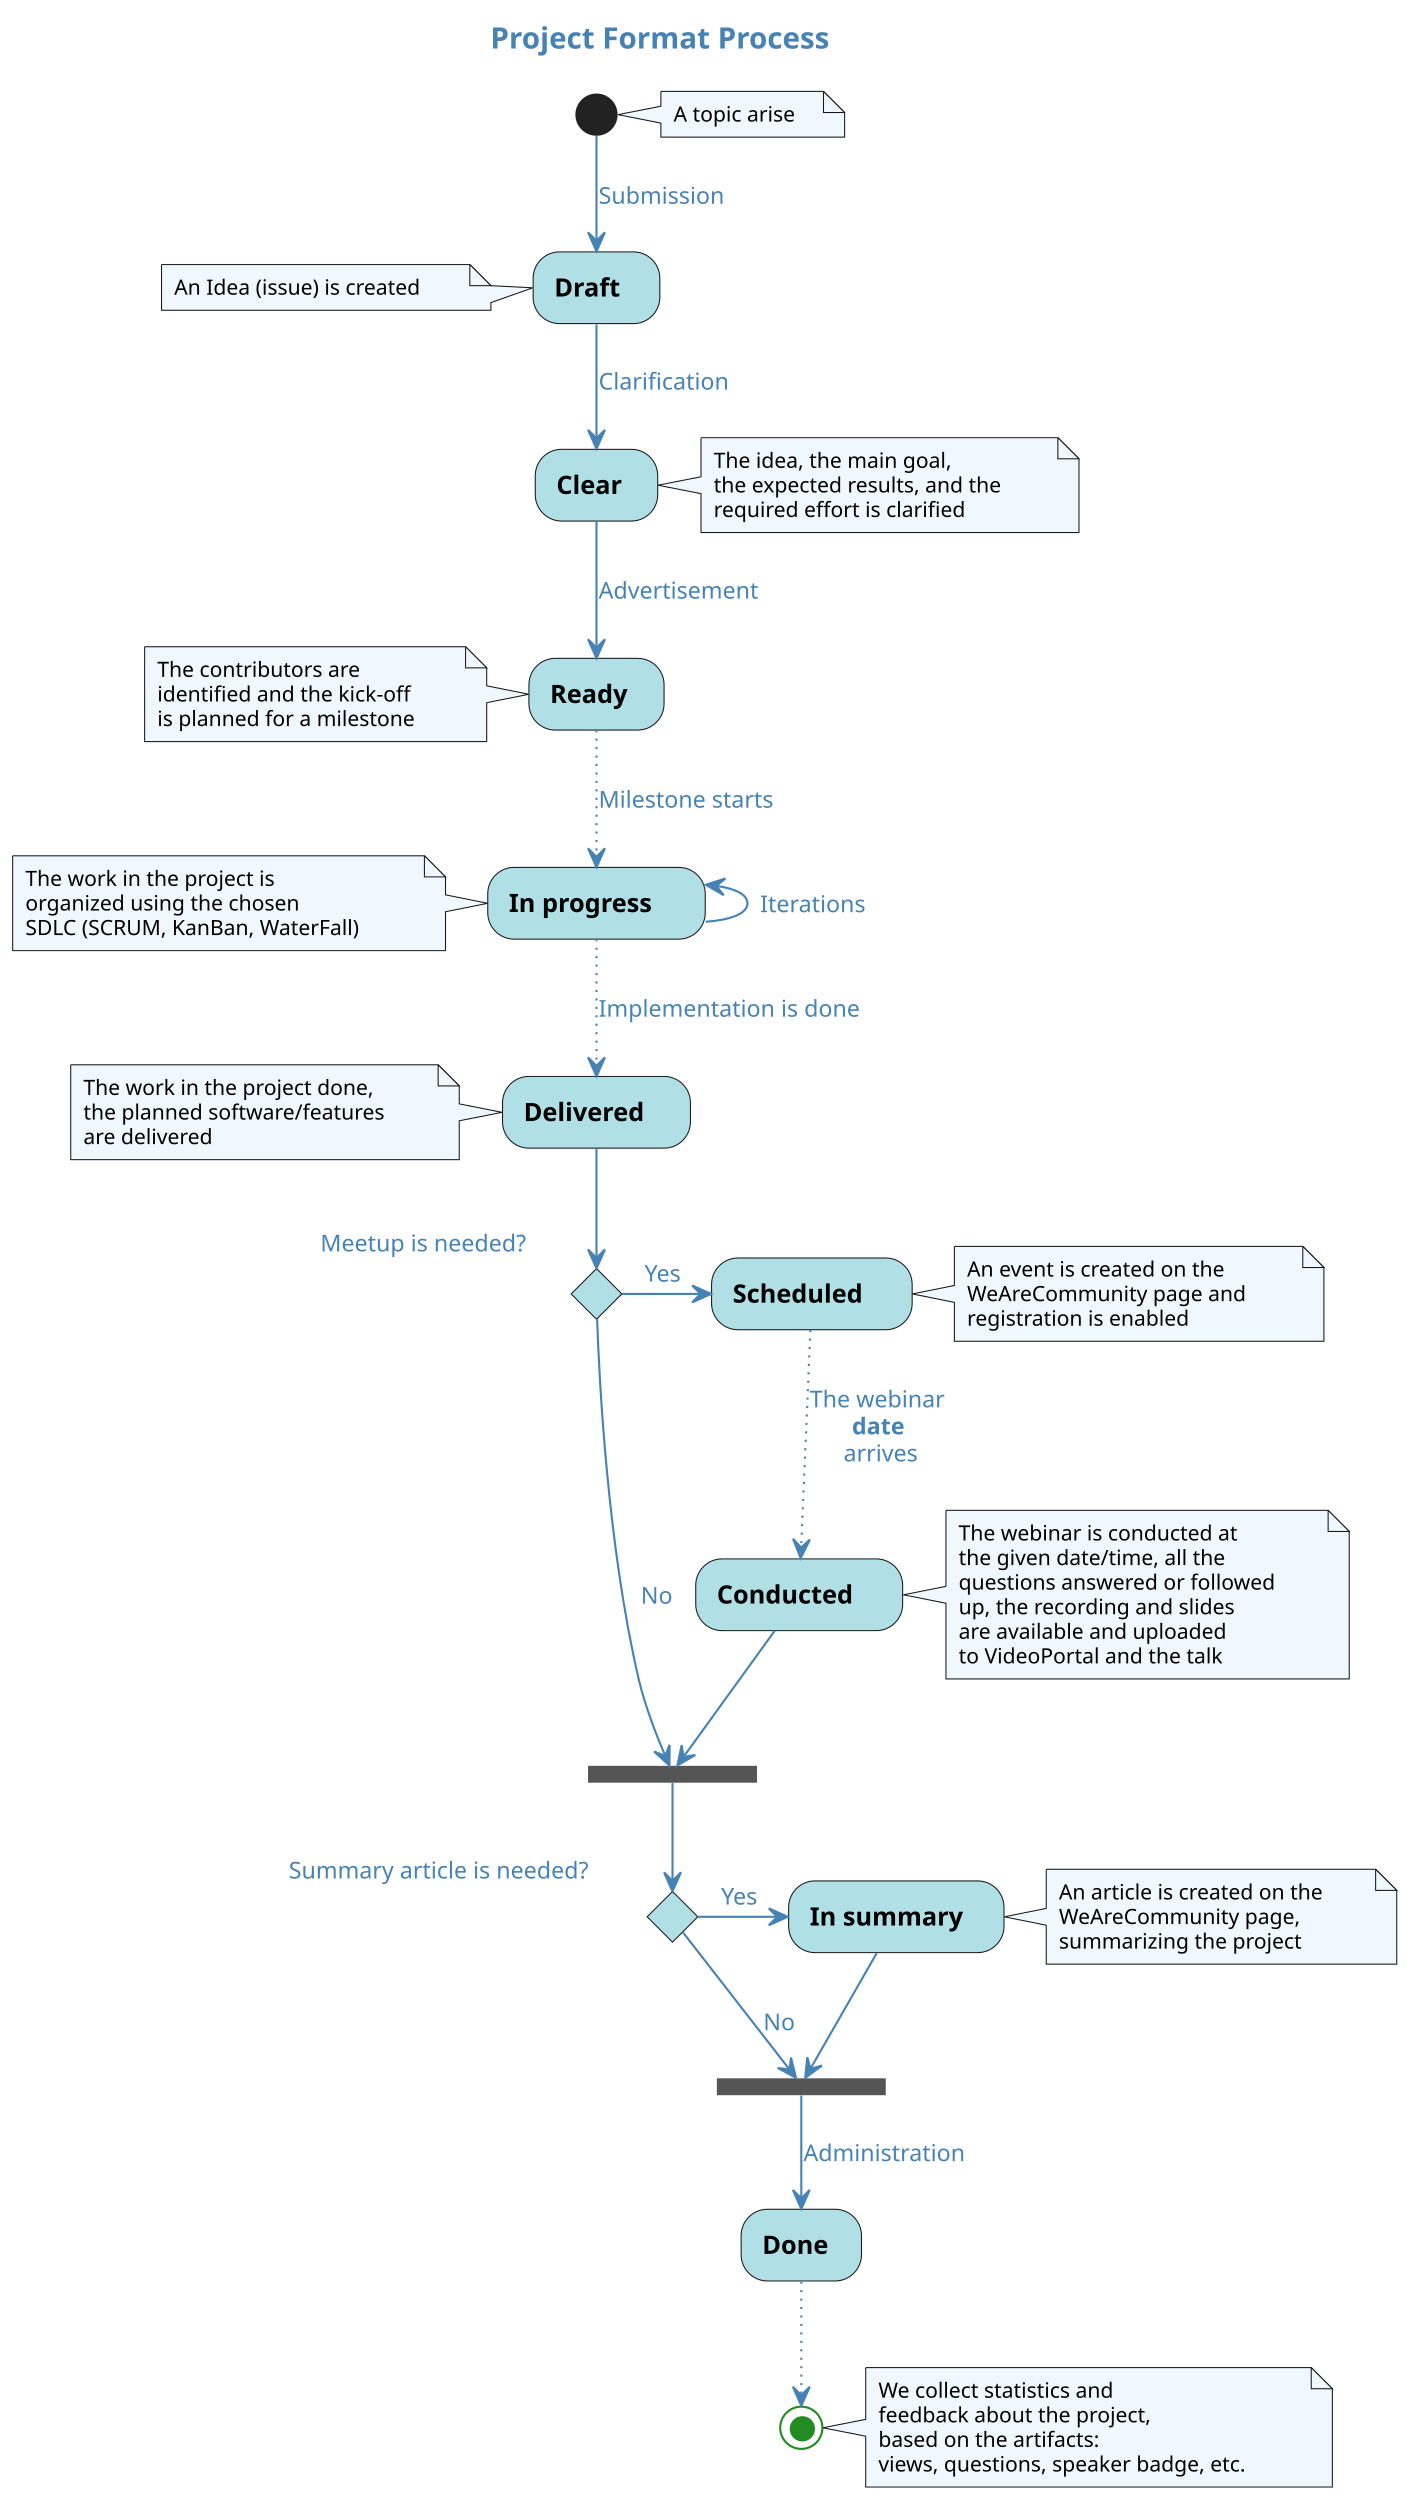
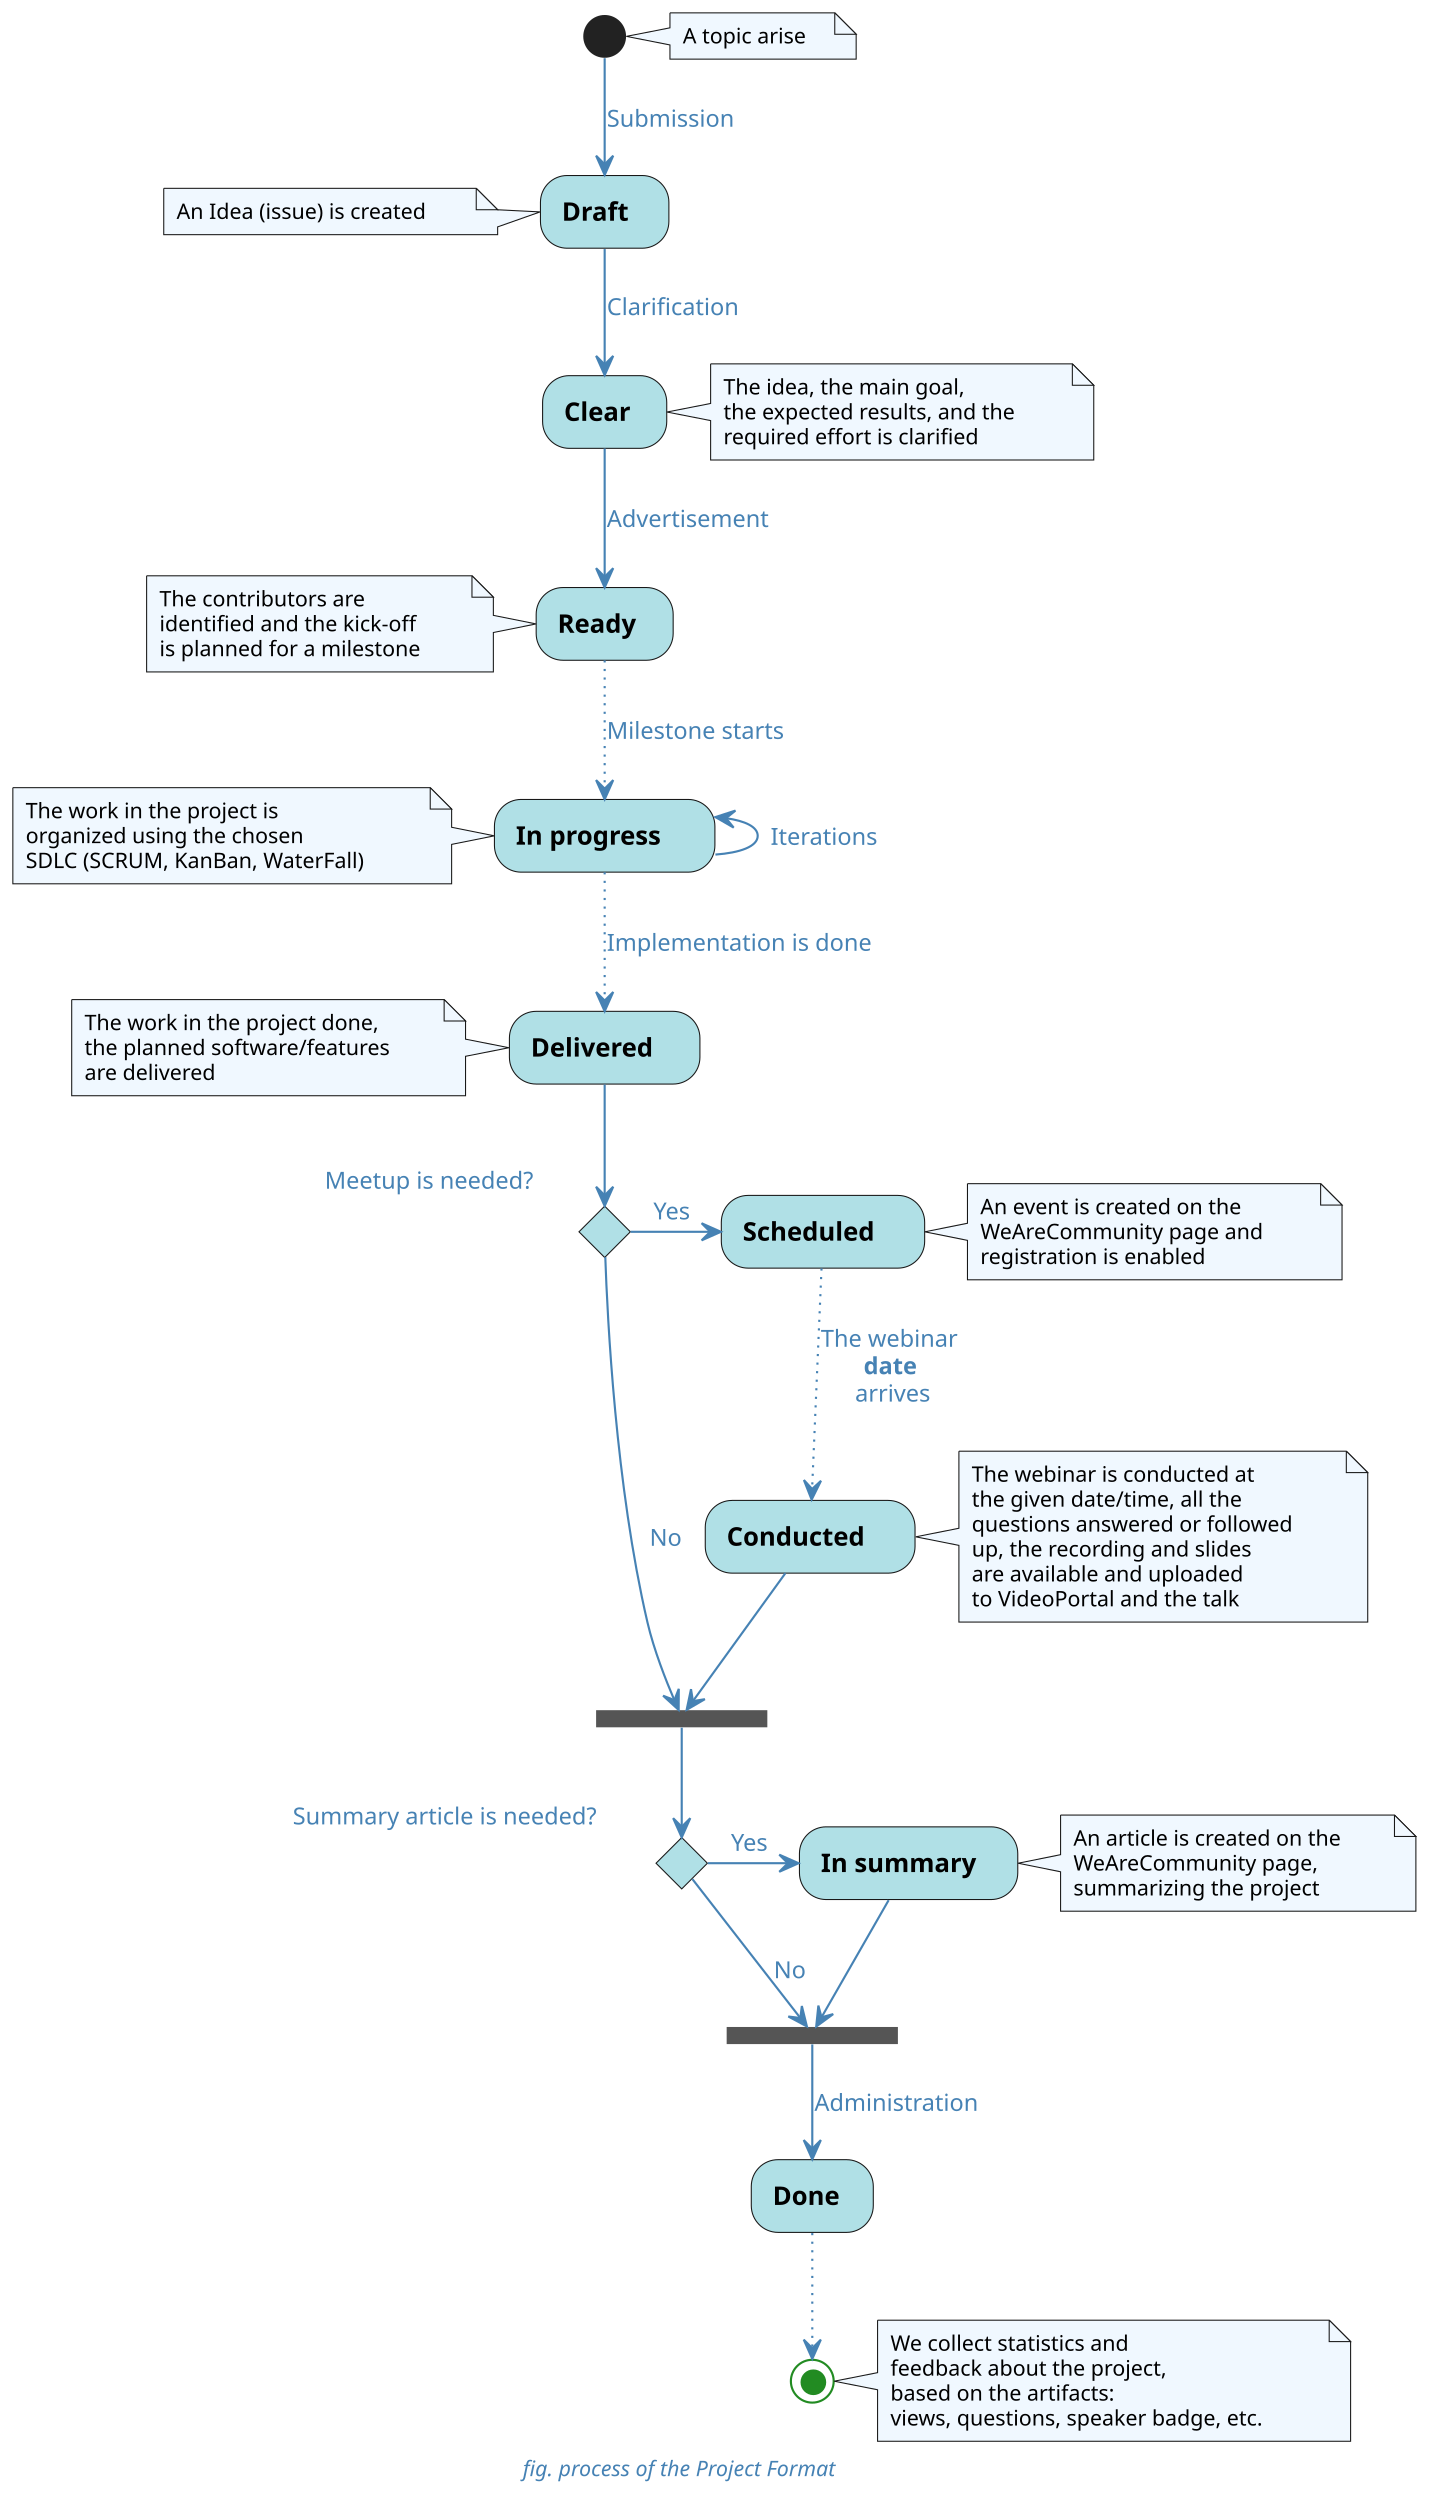
- <svg xmlns="http://www.w3.org/2000/svg" contentStyleType="text/css" height="1184px" preserveAspectRatio="none" style="width:668px;height:1184px;" version="1.1" viewBox="0 0 668 1184" width="668px" zoomAndPan="magnify">
+ <svg xmlns="http://www.w3.org/2000/svg" contentStyleType="text/css" height="1168px" preserveAspectRatio="none" style="width:668px;height:1168px;" version="1.1" viewBox="0 0 668 1168" width="668px" zoomAndPan="magnify">
  <defs />
  <g>
-     <text fill="#4682B4" font-family="Ubuntu Light" font-size="14" font-weight="bold" lengthAdjust="spacing" textLength="190" x="232.25" y="22.995">Project Format Process</text>
    <g id="elem_GMN2">
-       <path d="M313,43.297 L313,50.297 L292.617,54.297 L313,58.297 L313,64.938 A0,0 0 0 0 313,64.938 L400,64.938 A0,0 0 0 0 400,64.938 L400,53.297 L390,43.297 L313,43.297 A0,0 0 0 0 313,43.297 " fill="#F0F8FF" style="stroke:#181818;stroke-width:0.5;" />
-       <path d="M390,43.297 L390,53.297 L400,53.297 L390,43.297 " fill="#F0F8FF" style="stroke:#181818;stroke-width:0.5;" />
-       <text fill="#000000" font-family="Ubuntu Light" font-size="10" lengthAdjust="spacing" textLength="66" x="319" y="57.579">A topic arise</text>
+       <path d="M313,6 L313,13 L292.617,17 L313,21 L313,27.641 A0,0 0 0 0 313,27.641 L400,27.641 A0,0 0 0 0 400,27.641 L400,16 L390,6 L313,6 A0,0 0 0 0 313,6 " fill="#F0F8FF" style="stroke:#181818;stroke-width:0.5;" />
+       <path d="M390,6 L390,16 L400,16 L390,6 " fill="#F0F8FF" style="stroke:#181818;stroke-width:0.5;" />
+       <text fill="#000000" font-family="Ubuntu Light" font-size="10" lengthAdjust="spacing" textLength="66" x="319" y="20.282">A topic arise</text>
    </g>
-     <ellipse cx="282.5" cy="54.297" fill="#222222" rx="10" ry="10" style="stroke:none;stroke-width:1.0;" />
-     <rect fill="#B0E0E6" height="33.969" rx="12.5" ry="12.5" style="stroke:#181818;stroke-width:0.5;" width="60" x="252.5" y="119.297" />
-     <text fill="#000000" font-family="Ubuntu Light" font-size="12" font-weight="bold" lengthAdjust="spacing" textLength="40" x="262.5" y="140.435">Draft</text>
+     <ellipse cx="282.5" cy="17" fill="#222222" rx="10" ry="10" style="stroke:none;stroke-width:1.0;" />
+     <rect fill="#B0E0E6" height="33.969" rx="12.5" ry="12.5" style="stroke:#181818;stroke-width:0.5;" width="60" x="252.5" y="82" />
+     <text fill="#000000" font-family="Ubuntu Light" font-size="12" font-weight="bold" lengthAdjust="spacing" textLength="40" x="262.5" y="103.139">Draft</text>
    <g id="elem_GMN8">
-       <path d="M76.5,125.297 L76.5,146.938 A0,0 0 0 0 76.5,146.938 L232.5,146.938 A0,0 0 0 0 232.5,146.938 L232.5,143.297 L252.336,136.297 L232.5,135.297 L232.5,135.297 L222.5,125.297 L76.5,125.297 A0,0 0 0 0 76.5,125.297 " fill="#F0F8FF" style="stroke:#181818;stroke-width:0.5;" />
-       <path d="M222.5,125.297 L222.5,135.297 L232.5,135.297 L222.5,125.297 " fill="#F0F8FF" style="stroke:#181818;stroke-width:0.5;" />
-       <text fill="#000000" font-family="Ubuntu Light" font-size="10" lengthAdjust="spacing" textLength="135" x="82.5" y="139.579">An Idea (issue) is created</text>
+       <path d="M76.5,88 L76.5,109.641 A0,0 0 0 0 76.5,109.641 L232.5,109.641 A0,0 0 0 0 232.5,109.641 L232.5,106 L252.336,99 L232.5,98 L232.5,98 L222.5,88 L76.5,88 A0,0 0 0 0 76.5,88 " fill="#F0F8FF" style="stroke:#181818;stroke-width:0.5;" />
+       <path d="M222.5,88 L222.5,98 L232.5,98 L222.5,88 " fill="#F0F8FF" style="stroke:#181818;stroke-width:0.5;" />
+       <text fill="#000000" font-family="Ubuntu Light" font-size="10" lengthAdjust="spacing" textLength="135" x="82.5" y="102.282">An Idea (issue) is created</text>
    </g>
-     <rect fill="#B0E0E6" height="33.969" rx="12.5" ry="12.5" style="stroke:#181818;stroke-width:0.5;" width="58" x="253.5" y="212.797" />
-     <text fill="#000000" font-family="Ubuntu Light" font-size="12" font-weight="bold" lengthAdjust="spacing" textLength="38" x="263.5" y="233.935">Clear</text>
+     <rect fill="#B0E0E6" height="33.969" rx="12.5" ry="12.5" style="stroke:#181818;stroke-width:0.5;" width="58" x="253.5" y="175.5" />
+     <text fill="#000000" font-family="Ubuntu Light" font-size="12" font-weight="bold" lengthAdjust="spacing" textLength="38" x="263.5" y="196.639">Clear</text>
    <g id="elem_GMN13">
-       <path d="M332,207.297 L332,225.797 L311.549,229.797 L332,233.797 L332,252.219 A0,0 0 0 0 332,252.219 L511,252.219 A0,0 0 0 0 511,252.219 L511,217.297 L501,207.297 L332,207.297 A0,0 0 0 0 332,207.297 " fill="#F0F8FF" style="stroke:#181818;stroke-width:0.5;" />
-       <path d="M501,207.297 L501,217.297 L511,217.297 L501,207.297 " fill="#F0F8FF" style="stroke:#181818;stroke-width:0.5;" />
-       <text fill="#000000" font-family="Ubuntu Light" font-size="10" lengthAdjust="spacing" textLength="133" x="338" y="221.579">The idea, the main goal,</text>
-       <text fill="#000000" font-family="Ubuntu Light" font-size="10" lengthAdjust="spacing" textLength="158" x="338" y="233.22">the expected results, and the</text>
-       <text fill="#000000" font-family="Ubuntu Light" font-size="10" lengthAdjust="spacing" textLength="137" x="338" y="244.86">required effort is clarified</text>
+       <path d="M332,170 L332,188.5 L311.549,192.5 L332,196.5 L332,214.922 A0,0 0 0 0 332,214.922 L511,214.922 A0,0 0 0 0 511,214.922 L511,180 L501,170 L332,170 A0,0 0 0 0 332,170 " fill="#F0F8FF" style="stroke:#181818;stroke-width:0.5;" />
+       <path d="M501,170 L501,180 L511,180 L501,170 " fill="#F0F8FF" style="stroke:#181818;stroke-width:0.5;" />
+       <text fill="#000000" font-family="Ubuntu Light" font-size="10" lengthAdjust="spacing" textLength="133" x="338" y="184.282">The idea, the main goal,</text>
+       <text fill="#000000" font-family="Ubuntu Light" font-size="10" lengthAdjust="spacing" textLength="158" x="338" y="195.923">the expected results, and the</text>
+       <text fill="#000000" font-family="Ubuntu Light" font-size="10" lengthAdjust="spacing" textLength="137" x="338" y="207.564">required effort is clarified</text>
    </g>
-     <rect fill="#B0E0E6" height="33.969" rx="12.5" ry="12.5" style="stroke:#181818;stroke-width:0.5;" width="64" x="250.5" y="311.797" />
-     <text fill="#000000" font-family="Ubuntu Light" font-size="12" font-weight="bold" lengthAdjust="spacing" textLength="44" x="260.5" y="332.935">Ready</text>
+     <rect fill="#B0E0E6" height="33.969" rx="12.5" ry="12.5" style="stroke:#181818;stroke-width:0.5;" width="64" x="250.5" y="274.5" />
+     <text fill="#000000" font-family="Ubuntu Light" font-size="12" font-weight="bold" lengthAdjust="spacing" textLength="44" x="260.5" y="295.639">Ready</text>
    <g id="elem_GMN18">
-       <path d="M68.5,306.297 L68.5,351.219 A0,0 0 0 0 68.5,351.219 L230.5,351.219 A0,0 0 0 0 230.5,351.219 L230.5,332.797 L250.435,328.797 L230.5,324.797 L230.5,316.297 L220.5,306.297 L68.5,306.297 A0,0 0 0 0 68.5,306.297 " fill="#F0F8FF" style="stroke:#181818;stroke-width:0.5;" />
-       <path d="M220.5,306.297 L220.5,316.297 L230.5,316.297 L220.5,306.297 " fill="#F0F8FF" style="stroke:#181818;stroke-width:0.5;" />
-       <text fill="#000000" font-family="Ubuntu Light" font-size="10" lengthAdjust="spacing" textLength="110" x="74.5" y="320.579">The contributors are</text>
-       <text fill="#000000" font-family="Ubuntu Light" font-size="10" lengthAdjust="spacing" textLength="140" x="74.5" y="332.22">identified and the kick-off</text>
-       <text fill="#000000" font-family="Ubuntu Light" font-size="10" lengthAdjust="spacing" textLength="141" x="74.5" y="343.86">is planned for a milestone</text>
+       <path d="M68.5,269 L68.5,313.922 A0,0 0 0 0 68.5,313.922 L230.5,313.922 A0,0 0 0 0 230.5,313.922 L230.5,295.5 L250.435,291.5 L230.5,287.5 L230.5,279 L220.5,269 L68.5,269 A0,0 0 0 0 68.5,269 " fill="#F0F8FF" style="stroke:#181818;stroke-width:0.5;" />
+       <path d="M220.5,269 L220.5,279 L230.5,279 L220.5,269 " fill="#F0F8FF" style="stroke:#181818;stroke-width:0.5;" />
+       <text fill="#000000" font-family="Ubuntu Light" font-size="10" lengthAdjust="spacing" textLength="110" x="74.5" y="283.282">The contributors are</text>
+       <text fill="#000000" font-family="Ubuntu Light" font-size="10" lengthAdjust="spacing" textLength="140" x="74.5" y="294.923">identified and the kick-off</text>
+       <text fill="#000000" font-family="Ubuntu Light" font-size="10" lengthAdjust="spacing" textLength="141" x="74.5" y="306.563">is planned for a milestone</text>
    </g>
-     <rect fill="#B0E0E6" height="33.969" rx="12.5" ry="12.5" style="stroke:#181818;stroke-width:0.5;" width="103" x="231" y="410.797" />
-     <text fill="#000000" font-family="Ubuntu Light" font-size="12" font-weight="bold" lengthAdjust="spacing" textLength="83" x="241" y="431.935">In progress</text>
+     <rect fill="#B0E0E6" height="33.969" rx="12.5" ry="12.5" style="stroke:#181818;stroke-width:0.5;" width="103" x="231" y="373.5" />
+     <text fill="#000000" font-family="Ubuntu Light" font-size="12" font-weight="bold" lengthAdjust="spacing" textLength="83" x="241" y="394.639">In progress</text>
    <g id="elem_GMN25">
-       <path d="M6,405.297 L6,450.219 A0,0 0 0 0 6,450.219 L211,450.219 A0,0 0 0 0 211,450.219 L211,431.797 L230.926,427.797 L211,423.797 L211,415.297 L201,405.297 L6,405.297 A0,0 0 0 0 6,405.297 " fill="#F0F8FF" style="stroke:#181818;stroke-width:0.5;" />
-       <path d="M201,405.297 L201,415.297 L211,415.297 L201,405.297 " fill="#F0F8FF" style="stroke:#181818;stroke-width:0.5;" />
-       <text fill="#000000" font-family="Ubuntu Light" font-size="10" lengthAdjust="spacing" textLength="135" x="12" y="419.579">The work in the project is</text>
-       <text fill="#000000" font-family="Ubuntu Light" font-size="10" lengthAdjust="spacing" textLength="150" x="12" y="431.22">organized using the chosen</text>
-       <text fill="#000000" font-family="Ubuntu Light" font-size="10" lengthAdjust="spacing" textLength="184" x="12" y="442.86">SDLC (SCRUM, KanBan, WaterFall)</text>
+       <path d="M6,368 L6,412.922 A0,0 0 0 0 6,412.922 L211,412.922 A0,0 0 0 0 211,412.922 L211,394.5 L230.926,390.5 L211,386.5 L211,378 L201,368 L6,368 A0,0 0 0 0 6,368 " fill="#F0F8FF" style="stroke:#181818;stroke-width:0.5;" />
+       <path d="M201,368 L201,378 L211,378 L201,368 " fill="#F0F8FF" style="stroke:#181818;stroke-width:0.5;" />
+       <text fill="#000000" font-family="Ubuntu Light" font-size="10" lengthAdjust="spacing" textLength="135" x="12" y="382.282">The work in the project is</text>
+       <text fill="#000000" font-family="Ubuntu Light" font-size="10" lengthAdjust="spacing" textLength="150" x="12" y="393.923">organized using the chosen</text>
+       <text fill="#000000" font-family="Ubuntu Light" font-size="10" lengthAdjust="spacing" textLength="184" x="12" y="405.563">SDLC (SCRUM, KanBan, WaterFall)</text>
    </g>
-     <rect fill="#B0E0E6" height="33.969" rx="12.5" ry="12.5" style="stroke:#181818;stroke-width:0.5;" width="89" x="238" y="509.797" />
-     <text fill="#000000" font-family="Ubuntu Light" font-size="12" font-weight="bold" lengthAdjust="spacing" textLength="69" x="248" y="530.936">Delivered</text>
+     <rect fill="#B0E0E6" height="33.969" rx="12.5" ry="12.5" style="stroke:#181818;stroke-width:0.5;" width="89" x="238" y="472.5" />
+     <text fill="#000000" font-family="Ubuntu Light" font-size="12" font-weight="bold" lengthAdjust="spacing" textLength="69" x="248" y="493.639">Delivered</text>
    <g id="elem_GMN30">
-       <path d="M33.5,504.297 L33.5,549.219 A0,0 0 0 0 33.5,549.219 L217.5,549.219 A0,0 0 0 0 217.5,549.219 L217.5,530.797 L237.765,526.797 L217.5,522.797 L217.5,514.297 L207.5,504.297 L33.5,504.297 A0,0 0 0 0 33.5,504.297 " fill="#F0F8FF" style="stroke:#181818;stroke-width:0.5;" />
-       <path d="M207.5,504.297 L207.5,514.297 L217.5,514.297 L207.5,504.297 " fill="#F0F8FF" style="stroke:#181818;stroke-width:0.5;" />
-       <text fill="#000000" font-family="Ubuntu Light" font-size="10" lengthAdjust="spacing" textLength="158" x="39.5" y="518.579">The work in the project done,</text>
-       <text fill="#000000" font-family="Ubuntu Light" font-size="10" lengthAdjust="spacing" textLength="163" x="39.5" y="530.22">the planned software/features</text>
-       <text fill="#000000" font-family="Ubuntu Light" font-size="10" lengthAdjust="spacing" textLength="72" x="39.5" y="541.86">are delivered</text>
+       <path d="M33.5,467 L33.5,511.922 A0,0 0 0 0 33.5,511.922 L217.5,511.922 A0,0 0 0 0 217.5,511.922 L217.5,493.5 L237.765,489.5 L217.5,485.5 L217.5,477 L207.5,467 L33.5,467 A0,0 0 0 0 33.5,467 " fill="#F0F8FF" style="stroke:#181818;stroke-width:0.5;" />
+       <path d="M207.5,467 L207.5,477 L217.5,477 L207.5,467 " fill="#F0F8FF" style="stroke:#181818;stroke-width:0.5;" />
+       <text fill="#000000" font-family="Ubuntu Light" font-size="10" lengthAdjust="spacing" textLength="158" x="39.5" y="481.282">The work in the project done,</text>
+       <text fill="#000000" font-family="Ubuntu Light" font-size="10" lengthAdjust="spacing" textLength="163" x="39.5" y="492.923">the planned software/features</text>
+       <text fill="#000000" font-family="Ubuntu Light" font-size="10" lengthAdjust="spacing" textLength="72" x="39.5" y="504.563">are delivered</text>
    </g>
    <g id="elem_#33">
-       <polygon fill="#B0E0E6" points="282.5,600.797,294.5,612.797,282.5,624.797,270.5,612.797,282.5,600.797" style="stroke:#181818;stroke-width:0.5;" />
+       <polygon fill="#B0E0E6" points="282.5,563.5,294.5,575.5,282.5,587.5,270.5,575.5,282.5,563.5" style="stroke:#181818;stroke-width:0.5;" />
    </g>
-     <rect fill="#B0E0E6" height="33.969" rx="12.5" ry="12.5" style="stroke:#181818;stroke-width:0.5;" width="95" x="337" y="595.797" />
-     <text fill="#000000" font-family="Ubuntu Light" font-size="12" font-weight="bold" lengthAdjust="spacing" textLength="75" x="347" y="616.936">Scheduled</text>
+     <rect fill="#B0E0E6" height="33.969" rx="12.5" ry="12.5" style="stroke:#181818;stroke-width:0.5;" width="95" x="337" y="558.5" />
+     <text fill="#000000" font-family="Ubuntu Light" font-size="12" font-weight="bold" lengthAdjust="spacing" textLength="75" x="347" y="579.639">Scheduled</text>
    <g id="elem_GMN38">
-       <path d="M452,590.297 L452,608.797 L432.029,612.797 L452,616.797 L452,635.219 A0,0 0 0 0 452,635.219 L627,635.219 A0,0 0 0 0 627,635.219 L627,600.297 L617,590.297 L452,590.297 A0,0 0 0 0 452,590.297 " fill="#F0F8FF" style="stroke:#181818;stroke-width:0.5;" />
-       <path d="M617,590.297 L617,600.297 L627,600.297 L617,590.297 " fill="#F0F8FF" style="stroke:#181818;stroke-width:0.5;" />
-       <text fill="#000000" font-family="Ubuntu Light" font-size="10" lengthAdjust="spacing" textLength="142" x="458" y="604.579">An event is created on the</text>
-       <text fill="#000000" font-family="Ubuntu Light" font-size="10" lengthAdjust="spacing" textLength="154" x="458" y="616.22">WeAreCommunity page and</text>
-       <text fill="#000000" font-family="Ubuntu Light" font-size="10" lengthAdjust="spacing" textLength="121" x="458" y="627.86">registration is enabled</text>
+       <path d="M452,553 L452,571.5 L432.029,575.5 L452,579.5 L452,597.922 A0,0 0 0 0 452,597.922 L627,597.922 A0,0 0 0 0 627,597.922 L627,563 L617,553 L452,553 A0,0 0 0 0 452,553 " fill="#F0F8FF" style="stroke:#181818;stroke-width:0.5;" />
+       <path d="M617,553 L617,563 L627,563 L617,553 " fill="#F0F8FF" style="stroke:#181818;stroke-width:0.5;" />
+       <text fill="#000000" font-family="Ubuntu Light" font-size="10" lengthAdjust="spacing" textLength="142" x="458" y="567.282">An event is created on the</text>
+       <text fill="#000000" font-family="Ubuntu Light" font-size="10" lengthAdjust="spacing" textLength="154" x="458" y="578.923">WeAreCommunity page and</text>
+       <text fill="#000000" font-family="Ubuntu Light" font-size="10" lengthAdjust="spacing" textLength="121" x="458" y="590.563">registration is enabled</text>
    </g>
-     <rect fill="#B0E0E6" height="33.969" rx="12.5" ry="12.5" style="stroke:#181818;stroke-width:0.5;" width="98" x="329.5" y="738.297" />
-     <text fill="#000000" font-family="Ubuntu Light" font-size="12" font-weight="bold" lengthAdjust="spacing" textLength="78" x="339.5" y="759.436">Conducted</text>
+     <rect fill="#B0E0E6" height="33.969" rx="12.5" ry="12.5" style="stroke:#181818;stroke-width:0.5;" width="98" x="329.5" y="701" />
+     <text fill="#000000" font-family="Ubuntu Light" font-size="12" font-weight="bold" lengthAdjust="spacing" textLength="78" x="339.5" y="722.139">Conducted</text>
    <g id="elem_GMN43">
-       <path d="M448,715.297 L448,751.297 L427.807,755.297 L448,759.297 L448,795.141 A0,0 0 0 0 448,795.141 L639,795.141 A0,0 0 0 0 639,795.141 L639,725.297 L629,715.297 L448,715.297 A0,0 0 0 0 448,715.297 " fill="#F0F8FF" style="stroke:#181818;stroke-width:0.5;" />
-       <path d="M629,715.297 L629,725.297 L639,725.297 L629,715.297 " fill="#F0F8FF" style="stroke:#181818;stroke-width:0.5;" />
-       <text fill="#000000" font-family="Ubuntu Light" font-size="10" lengthAdjust="spacing" textLength="153" x="454" y="729.579">The webinar is conducted at</text>
-       <text fill="#000000" font-family="Ubuntu Light" font-size="10" lengthAdjust="spacing" textLength="147" x="454" y="741.22">the given date/time, all the</text>
-       <text fill="#000000" font-family="Ubuntu Light" font-size="10" lengthAdjust="spacing" textLength="170" x="454" y="752.86">questions answered or followed</text>
-       <text fill="#000000" font-family="Ubuntu Light" font-size="10" lengthAdjust="spacing" textLength="150" x="454" y="764.501">up, the recording and slides</text>
-       <text fill="#000000" font-family="Ubuntu Light" font-size="10" lengthAdjust="spacing" textLength="150" x="454" y="776.142">are available and uploaded</text>
-       <text fill="#000000" font-family="Ubuntu Light" font-size="10" lengthAdjust="spacing" textLength="144" x="454" y="787.782">to VideoPortal and the talk</text>
+       <path d="M448,678 L448,714 L427.807,718 L448,722 L448,757.844 A0,0 0 0 0 448,757.844 L639,757.844 A0,0 0 0 0 639,757.844 L639,688 L629,678 L448,678 A0,0 0 0 0 448,678 " fill="#F0F8FF" style="stroke:#181818;stroke-width:0.5;" />
+       <path d="M629,678 L629,688 L639,688 L629,678 " fill="#F0F8FF" style="stroke:#181818;stroke-width:0.5;" />
+       <text fill="#000000" font-family="Ubuntu Light" font-size="10" lengthAdjust="spacing" textLength="153" x="454" y="692.282">The webinar is conducted at</text>
+       <text fill="#000000" font-family="Ubuntu Light" font-size="10" lengthAdjust="spacing" textLength="147" x="454" y="703.923">the given date/time, all the</text>
+       <text fill="#000000" font-family="Ubuntu Light" font-size="10" lengthAdjust="spacing" textLength="170" x="454" y="715.563">questions answered or followed</text>
+       <text fill="#000000" font-family="Ubuntu Light" font-size="10" lengthAdjust="spacing" textLength="150" x="454" y="727.204">up, the recording and slides</text>
+       <text fill="#000000" font-family="Ubuntu Light" font-size="10" lengthAdjust="spacing" textLength="150" x="454" y="738.845">are available and uploaded</text>
+       <text fill="#000000" font-family="Ubuntu Light" font-size="10" lengthAdjust="spacing" textLength="144" x="454" y="750.485">to VideoPortal and the talk</text>
    </g>
-     <rect fill="#555555" height="8" style="stroke:none;stroke-width:1.0;" width="80" x="278.5" y="836.297" />
+     <rect fill="#555555" height="8" style="stroke:none;stroke-width:1.0;" width="80" x="278.5" y="799" />
    <g id="elem_#49">
-       <polygon fill="#B0E0E6" points="318.5,895.797,330.5,907.797,318.5,919.797,306.5,907.797,318.5,895.797" style="stroke:#181818;stroke-width:0.5;" />
+       <polygon fill="#B0E0E6" points="318.5,858.5,330.5,870.5,318.5,882.5,306.5,870.5,318.5,858.5" style="stroke:#181818;stroke-width:0.5;" />
    </g>
-     <rect fill="#B0E0E6" height="33.969" rx="12.5" ry="12.5" style="stroke:#181818;stroke-width:0.5;" width="102" x="373.5" y="890.797" />
-     <text fill="#000000" font-family="Ubuntu Light" font-size="12" font-weight="bold" lengthAdjust="spacing" textLength="82" x="383.5" y="911.936">In summary</text>
+     <rect fill="#B0E0E6" height="33.969" rx="12.5" ry="12.5" style="stroke:#181818;stroke-width:0.5;" width="102" x="373.5" y="853.5" />
+     <text fill="#000000" font-family="Ubuntu Light" font-size="12" font-weight="bold" lengthAdjust="spacing" textLength="82" x="383.5" y="874.639">In summary</text>
    <g id="elem_GMN54">
-       <path d="M495.5,885.297 L495.5,903.797 L475.633,907.797 L495.5,911.797 L495.5,930.219 A0,0 0 0 0 495.5,930.219 L661.5,930.219 A0,0 0 0 0 661.5,930.219 L661.5,895.297 L651.5,885.297 L495.5,885.297 A0,0 0 0 0 495.5,885.297 " fill="#F0F8FF" style="stroke:#181818;stroke-width:0.5;" />
-       <path d="M651.5,885.297 L651.5,895.297 L661.5,895.297 L651.5,885.297 " fill="#F0F8FF" style="stroke:#181818;stroke-width:0.5;" />
-       <text fill="#000000" font-family="Ubuntu Light" font-size="10" lengthAdjust="spacing" textLength="145" x="501.5" y="899.579">An article is created on the</text>
-       <text fill="#000000" font-family="Ubuntu Light" font-size="10" lengthAdjust="spacing" textLength="133" x="501.5" y="911.22">WeAreCommunity page,</text>
-       <text fill="#000000" font-family="Ubuntu Light" font-size="10" lengthAdjust="spacing" textLength="133" x="501.5" y="922.86">summarizing the project</text>
+       <path d="M495.5,848 L495.5,866.5 L475.633,870.5 L495.5,874.5 L495.5,892.922 A0,0 0 0 0 495.5,892.922 L661.5,892.922 A0,0 0 0 0 661.5,892.922 L661.5,858 L651.5,848 L495.5,848 A0,0 0 0 0 495.5,848 " fill="#F0F8FF" style="stroke:#181818;stroke-width:0.5;" />
+       <path d="M651.5,848 L651.5,858 L661.5,858 L651.5,848 " fill="#F0F8FF" style="stroke:#181818;stroke-width:0.5;" />
+       <text fill="#000000" font-family="Ubuntu Light" font-size="10" lengthAdjust="spacing" textLength="145" x="501.5" y="862.282">An article is created on the</text>
+       <text fill="#000000" font-family="Ubuntu Light" font-size="10" lengthAdjust="spacing" textLength="133" x="501.5" y="873.923">WeAreCommunity page,</text>
+       <text fill="#000000" font-family="Ubuntu Light" font-size="10" lengthAdjust="spacing" textLength="133" x="501.5" y="885.563">summarizing the project</text>
    </g>
-     <rect fill="#555555" height="8" style="stroke:none;stroke-width:1.0;" width="80" x="339.5" y="984.297" />
-     <rect fill="#B0E0E6" height="33.969" rx="12.5" ry="12.5" style="stroke:#181818;stroke-width:0.5;" width="57" x="351" y="1046.297" />
-     <text fill="#000000" font-family="Ubuntu Light" font-size="12" font-weight="bold" lengthAdjust="spacing" textLength="37" x="361" y="1067.436">Done</text>
-     <ellipse cx="379.5" cy="1149.797" fill="none" rx="10" ry="10" style="stroke:#228B22;stroke-width:1.0;" />
-     <ellipse cx="380" cy="1150.297" fill="#228B22" rx="6" ry="6" style="stroke:none;stroke-width:1.0;" />
+     <rect fill="#555555" height="8" style="stroke:none;stroke-width:1.0;" width="80" x="339.5" y="947" />
+     <rect fill="#B0E0E6" height="33.969" rx="12.5" ry="12.5" style="stroke:#181818;stroke-width:0.5;" width="57" x="351" y="1009" />
+     <text fill="#000000" font-family="Ubuntu Light" font-size="12" font-weight="bold" lengthAdjust="spacing" textLength="37" x="361" y="1030.139">Done</text>
+     <ellipse cx="379.5" cy="1112.5" fill="none" rx="10" ry="10" style="stroke:#228B22;stroke-width:1.0;" />
+     <ellipse cx="380" cy="1113" fill="#228B22" rx="6" ry="6" style="stroke:none;stroke-width:1.0;" />
    <g id="elem_GMN64">
-       <path d="M410,1121.297 L410,1145.797 L389.689,1149.797 L410,1153.797 L410,1177.859 A0,0 0 0 0 410,1177.859 L631,1177.859 A0,0 0 0 0 631,1177.859 L631,1131.297 L621,1121.297 L410,1121.297 A0,0 0 0 0 410,1121.297 " fill="#F0F8FF" style="stroke:#181818;stroke-width:0.5;" />
-       <path d="M621,1121.297 L621,1131.297 L631,1131.297 L621,1121.297 " fill="#F0F8FF" style="stroke:#181818;stroke-width:0.5;" />
-       <text fill="#000000" font-family="Ubuntu Light" font-size="10" lengthAdjust="spacing" textLength="129" x="416" y="1135.579">We collect statistics and</text>
-       <text fill="#000000" font-family="Ubuntu Light" font-size="10" lengthAdjust="spacing" textLength="151" x="416" y="1147.22">feedback about the project,</text>
-       <text fill="#000000" font-family="Ubuntu Light" font-size="10" lengthAdjust="spacing" textLength="121" x="416" y="1158.86">based on the artifacts:</text>
-       <text fill="#000000" font-family="Ubuntu Light" font-size="10" lengthAdjust="spacing" textLength="200" x="416" y="1170.501">views, questions, speaker badge, etc.</text>
+       <path d="M410,1084 L410,1108.5 L389.689,1112.5 L410,1116.5 L410,1140.562 A0,0 0 0 0 410,1140.562 L631,1140.562 A0,0 0 0 0 631,1140.562 L631,1094 L621,1084 L410,1084 A0,0 0 0 0 410,1084 " fill="#F0F8FF" style="stroke:#181818;stroke-width:0.5;" />
+       <path d="M621,1084 L621,1094 L631,1094 L621,1084 " fill="#F0F8FF" style="stroke:#181818;stroke-width:0.5;" />
+       <text fill="#000000" font-family="Ubuntu Light" font-size="10" lengthAdjust="spacing" textLength="129" x="416" y="1098.282">We collect statistics and</text>
+       <text fill="#000000" font-family="Ubuntu Light" font-size="10" lengthAdjust="spacing" textLength="151" x="416" y="1109.923">feedback about the project,</text>
+       <text fill="#000000" font-family="Ubuntu Light" font-size="10" lengthAdjust="spacing" textLength="121" x="416" y="1121.563">based on the artifacts:</text>
+       <text fill="#000000" font-family="Ubuntu Light" font-size="10" lengthAdjust="spacing" textLength="200" x="416" y="1133.204">views, questions, speaker badge, etc.</text>
    </g>
    <g id="link_start_Draft">
-       <path d="M282.5,64.477 C282.5,76.417 282.5,97.677 282.5,113.797 " fill="none" id="start-to-Draft" style="stroke:#4682B4;stroke-width:1.0;" />
-       <polygon fill="#4682B4" points="282.5,119.037,286.5,110.037,282.5,114.037,278.5,110.037,282.5,119.037" style="stroke:#4682B4;stroke-width:1.0;" />
-       <text fill="#4682B4" font-family="Ubuntu Light" font-size="11" lengthAdjust="spacing" textLength="65" x="283.5" y="96.507">Submission</text>
+       <path d="M282.5,27.18 C282.5,39.12 282.5,60.38 282.5,76.5 " fill="none" id="start-to-Draft" style="stroke:#4682B4;stroke-width:1.0;" />
+       <polygon fill="#4682B4" points="282.5,81.74,286.5,72.74,282.5,76.74,278.5,72.74,282.5,81.74" style="stroke:#4682B4;stroke-width:1.0;" />
+       <text fill="#4682B4" font-family="Ubuntu Light" font-size="11" lengthAdjust="spacing" textLength="65" x="283.5" y="59.21">Submission</text>
    </g>
    <g id="link_Draft_Clear">
-       <path d="M282.5,153.657 C282.5,168.617 282.5,190.856 282.5,207.26 " fill="none" id="Draft-to-Clear" style="stroke:#4682B4;stroke-width:1.0;" />
-       <polygon fill="#4682B4" points="282.5,212.58,286.5,203.58,282.5,207.58,278.5,203.58,282.5,212.58" style="stroke:#4682B4;stroke-width:1.0;" />
-       <text fill="#4682B4" font-family="Ubuntu Light" font-size="11" lengthAdjust="spacing" textLength="66" x="283.5" y="184.507">Clarification</text>
+       <path d="M282.5,116.36 C282.5,131.32 282.5,153.559 282.5,169.963 " fill="none" id="Draft-to-Clear" style="stroke:#4682B4;stroke-width:1.0;" />
+       <polygon fill="#4682B4" points="282.5,175.283,286.5,166.283,282.5,170.283,278.5,166.283,282.5,175.283" style="stroke:#4682B4;stroke-width:1.0;" />
+       <text fill="#4682B4" font-family="Ubuntu Light" font-size="11" lengthAdjust="spacing" textLength="66" x="283.5" y="147.21">Clarification</text>
    </g>
    <g id="link_Clear_Ready">
-       <path d="M282.5,246.815 C282.5,263.102 282.5,288.435 282.5,306.426 " fill="none" id="Clear-to-Ready" style="stroke:#4682B4;stroke-width:1.0;" />
-       <polygon fill="#4682B4" points="282.5,311.756,286.5,302.756,282.5,306.756,278.5,302.756,282.5,311.756" style="stroke:#4682B4;stroke-width:1.0;" />
-       <text fill="#4682B4" font-family="Ubuntu Light" font-size="11" lengthAdjust="spacing" textLength="85" x="283.5" y="283.507">Advertisement</text>
+       <path d="M282.5,209.518 C282.5,225.805 282.5,251.138 282.5,269.129 " fill="none" id="Clear-to-Ready" style="stroke:#4682B4;stroke-width:1.0;" />
+       <polygon fill="#4682B4" points="282.5,274.459,286.5,265.459,282.5,269.459,278.5,265.459,282.5,274.459" style="stroke:#4682B4;stroke-width:1.0;" />
+       <text fill="#4682B4" font-family="Ubuntu Light" font-size="11" lengthAdjust="spacing" textLength="85" x="283.5" y="246.21">Advertisement</text>
    </g>
    <g id="link_Ready_In progress">
-       <path d="M282.5,345.815 C282.5,362.102 282.5,387.435 282.5,405.426 " fill="none" id="Ready-to-In progress" style="stroke:#4682B4;stroke-width:1.0;stroke-dasharray:1.0,3.0;" />
-       <polygon fill="#4682B4" points="282.5,410.756,286.5,401.756,282.5,405.756,278.5,401.756,282.5,410.756" style="stroke:#4682B4;stroke-width:1.0;" />
-       <text fill="#4682B4" font-family="Ubuntu Light" font-size="11" lengthAdjust="spacing" textLength="90" x="283.5" y="382.507">Milestone starts</text>
+       <path d="M282.5,308.518 C282.5,324.805 282.5,350.138 282.5,368.129 " fill="none" id="Ready-to-In progress" style="stroke:#4682B4;stroke-width:1.0;stroke-dasharray:1.0,3.0;" />
+       <polygon fill="#4682B4" points="282.5,373.459,286.5,364.459,282.5,368.459,278.5,364.459,282.5,373.459" style="stroke:#4682B4;stroke-width:1.0;" />
+       <text fill="#4682B4" font-family="Ubuntu Light" font-size="11" lengthAdjust="spacing" textLength="90" x="283.5" y="345.21">Milestone starts</text>
    </g>
    <g id="link_In progress_In progress">
-       <path d="M339.351,419.579 C348.072,420.826 354,423.565 354,427.797 C354,432.813 345.673,435.732 334.239,436.555 " fill="none" id="In progress-backto-In progress" style="stroke:#4682B4;stroke-width:1.0;" />
-       <polygon fill="#4682B4" points="334.239,419.039,342.77,423.961,339.211,419.563,343.609,416.005,334.239,419.039" style="stroke:#4682B4;stroke-width:1.0;" />
-       <text fill="#4682B4" font-family="Ubuntu Light" font-size="11" lengthAdjust="spacing" textLength="53" x="360" y="432.007">Iterations</text>
+       <path d="M339.351,382.282 C348.072,383.529 354,386.268 354,390.5 C354,395.516 345.673,398.435 334.239,399.258 " fill="none" id="In progress-backto-In progress" style="stroke:#4682B4;stroke-width:1.0;" />
+       <polygon fill="#4682B4" points="334.239,381.742,342.77,386.664,339.211,382.266,343.609,378.708,334.239,381.742" style="stroke:#4682B4;stroke-width:1.0;" />
+       <text fill="#4682B4" font-family="Ubuntu Light" font-size="11" lengthAdjust="spacing" textLength="53" x="360" y="394.71">Iterations</text>
    </g>
    <g id="link_In progress_Delivered">
-       <path d="M282.5,444.815 C282.5,461.102 282.5,486.435 282.5,504.426 " fill="none" id="In progress-to-Delivered" style="stroke:#4682B4;stroke-width:1.0;stroke-dasharray:1.0,3.0;" />
-       <polygon fill="#4682B4" points="282.5,509.756,286.5,500.756,282.5,504.756,278.5,500.756,282.5,509.756" style="stroke:#4682B4;stroke-width:1.0;" />
-       <text fill="#4682B4" font-family="Ubuntu Light" font-size="11" lengthAdjust="spacing" textLength="136" x="283.5" y="481.507">Implementation is done</text>
+       <path d="M282.5,407.518 C282.5,423.805 282.5,449.138 282.5,467.129 " fill="none" id="In progress-to-Delivered" style="stroke:#4682B4;stroke-width:1.0;stroke-dasharray:1.0,3.0;" />
+       <polygon fill="#4682B4" points="282.5,472.459,286.5,463.459,282.5,467.459,278.5,463.459,282.5,472.459" style="stroke:#4682B4;stroke-width:1.0;" />
+       <text fill="#4682B4" font-family="Ubuntu Light" font-size="11" lengthAdjust="spacing" textLength="136" x="283.5" y="444.21">Implementation is done</text>
    </g>
    <g id="link_Delivered_#33">
-       <path d="M282.5,543.993 C282.5,558.854 282.5,580.752 282.5,595.61 " fill="none" id="Delivered-to-#33" style="stroke:#4682B4;stroke-width:1.0;" />
-       <polygon fill="#4682B4" points="282.5,600.74,286.5,591.74,282.5,595.74,278.5,591.74,282.5,600.74" style="stroke:#4682B4;stroke-width:1.0;" />
-       <text fill="#4682B4" font-family="Ubuntu Light" font-size="11" lengthAdjust="spacing" textLength="111" x="151.728" y="592.661">Meetup is needed?</text>
+       <path d="M282.5,506.696 C282.5,521.557 282.5,543.455 282.5,558.313 " fill="none" id="Delivered-to-#33" style="stroke:#4682B4;stroke-width:1.0;" />
+       <polygon fill="#4682B4" points="282.5,563.443,286.5,554.443,282.5,558.443,278.5,554.443,282.5,563.443" style="stroke:#4682B4;stroke-width:1.0;" />
+       <text fill="#4682B4" font-family="Ubuntu Light" font-size="11" lengthAdjust="spacing" textLength="111" x="151.728" y="555.364">Meetup is needed?</text>
    </g>
    <g id="link_#33_Scheduled">
-       <path d="M294.601,612.797 C304.001,612.797 317.741,612.797 331.664,612.797 " fill="none" id="#33-to-Scheduled" style="stroke:#4682B4;stroke-width:1.0;" />
-       <polygon fill="#4682B4" points="336.794,612.797,327.794,608.797,331.794,612.797,327.794,616.797,336.794,612.797" style="stroke:#4682B4;stroke-width:1.0;" />
-       <text fill="#4682B4" font-family="Ubuntu Light" font-size="11" lengthAdjust="spacing" textLength="21" x="305.25" y="607.007">Yes</text>
+       <path d="M294.601,575.5 C304.001,575.5 317.741,575.5 331.664,575.5 " fill="none" id="#33-to-Scheduled" style="stroke:#4682B4;stroke-width:1.0;" />
+       <polygon fill="#4682B4" points="336.794,575.5,327.794,571.5,331.794,575.5,327.794,579.5,336.794,575.5" style="stroke:#4682B4;stroke-width:1.0;" />
+       <text fill="#4682B4" font-family="Ubuntu Light" font-size="11" lengthAdjust="spacing" textLength="21" x="305.25" y="569.71">Yes</text>
    </g>
    <g id="link_Scheduled_Conducted">
-       <path d="M383.812,629.914 C382.728,655.292 380.623,704.586 379.414,732.902 " fill="none" id="Scheduled-to-Conducted" style="stroke:#4682B4;stroke-width:1.0;stroke-dasharray:1.0,3.0;" />
-       <polygon fill="#4682B4" points="379.199,737.935,383.579,729.113,379.412,732.939,375.586,728.773,379.199,737.935" style="stroke:#4682B4;stroke-width:1.0;" />
-       <text fill="#4682B4" font-family="Ubuntu Light" font-size="11" lengthAdjust="spacing" textLength="71" x="383.5" y="666.507">The webinar</text>
-       <text fill="#4682B4" font-family="Ubuntu Light" font-size="11" font-weight="bold" lengthAdjust="spacing" textLength="31" x="403.5" y="679.312">date</text>
-       <text fill="#4682B4" font-family="Ubuntu Light" font-size="11" lengthAdjust="spacing" textLength="39" x="399.5" y="692.117">arrives</text>
+       <path d="M383.812,592.617 C382.728,617.995 380.623,667.289 379.414,695.605 " fill="none" id="Scheduled-to-Conducted" style="stroke:#4682B4;stroke-width:1.0;stroke-dasharray:1.0,3.0;" />
+       <polygon fill="#4682B4" points="379.199,700.638,383.579,691.816,379.412,695.643,375.586,691.476,379.199,700.638" style="stroke:#4682B4;stroke-width:1.0;" />
+       <text fill="#4682B4" font-family="Ubuntu Light" font-size="11" lengthAdjust="spacing" textLength="71" x="383.5" y="629.21">The webinar</text>
+       <text fill="#4682B4" font-family="Ubuntu Light" font-size="11" font-weight="bold" lengthAdjust="spacing" textLength="31" x="403.5" y="642.015">date</text>
+       <text fill="#4682B4" font-family="Ubuntu Light" font-size="11" lengthAdjust="spacing" textLength="39" x="399.5" y="654.82">arrives</text>
    </g>
    <g id="link_Conducted_B1">
-       <path d="M366.931,772.3 C353.951,790.257 333.453,818.611 323.827,831.928 " fill="none" id="Conducted-to-B1" style="stroke:#4682B4;stroke-width:1.0;" />
-       <polygon fill="#4682B4" points="320.806,836.107,329.32,831.157,323.735,832.055,322.837,826.47,320.806,836.107" style="stroke:#4682B4;stroke-width:1.0;" />
+       <path d="M366.931,735.003 C353.951,752.96 333.453,781.314 323.827,794.631 " fill="none" id="Conducted-to-B1" style="stroke:#4682B4;stroke-width:1.0;" />
+       <polygon fill="#4682B4" points="320.806,798.81,329.32,793.86,323.735,794.758,322.837,789.173,320.806,798.81" style="stroke:#4682B4;stroke-width:1.0;" />
    </g>
    <g id="link_#33_B1">
-       <path d="M282.792,624.586 C283.752,652.93 287.659,731.701 302.5,795.297 C305.502,808.16 311.139,822.422 314.857,831.124 " fill="none" id="#33-to-B1" style="stroke:#4682B4;stroke-width:1.0;" />
-       <polygon fill="#4682B4" points="317.068,836.174,317.122,826.325,315.062,831.594,309.794,829.534,317.068,836.174" style="stroke:#4682B4;stroke-width:1.0;" />
-       <text fill="#4682B4" font-family="Ubuntu Light" font-size="11" lengthAdjust="spacing" textLength="15" x="303.5" y="759.507">No</text>
+       <path d="M282.792,587.289 C283.752,615.633 287.659,694.404 302.5,758 C305.502,770.863 311.139,785.125 314.857,793.827 " fill="none" id="#33-to-B1" style="stroke:#4682B4;stroke-width:1.0;" />
+       <polygon fill="#4682B4" points="317.068,798.877,317.122,789.028,315.062,794.297,309.794,792.237,317.068,798.877" style="stroke:#4682B4;stroke-width:1.0;" />
+       <text fill="#4682B4" font-family="Ubuntu Light" font-size="11" lengthAdjust="spacing" textLength="15" x="303.5" y="722.21">No</text>
    </g>
    <g id="link_B1_#49">
-       <path d="M318.5,844.456 C318.5,852.604 318.5,874.78 318.5,890.353 " fill="none" id="B1-to-#49" style="stroke:#4682B4;stroke-width:1.0;" />
-       <polygon fill="#4682B4" points="318.5,895.753,322.5,886.753,318.5,890.753,314.5,886.753,318.5,895.753" style="stroke:#4682B4;stroke-width:1.0;" />
-       <text fill="#4682B4" font-family="Ubuntu Light" font-size="11" lengthAdjust="spacing" textLength="162" x="136.756" y="889.663">Summary article is needed?</text>
+       <path d="M318.5,807.159 C318.5,815.307 318.5,837.483 318.5,853.056 " fill="none" id="B1-to-#49" style="stroke:#4682B4;stroke-width:1.0;" />
+       <polygon fill="#4682B4" points="318.5,858.456,322.5,849.456,318.5,853.456,314.5,849.456,318.5,858.456" style="stroke:#4682B4;stroke-width:1.0;" />
+       <text fill="#4682B4" font-family="Ubuntu Light" font-size="11" lengthAdjust="spacing" textLength="162" x="136.756" y="852.366">Summary article is needed?</text>
    </g>
    <g id="link_#49_In summary">
-       <path d="M330.66,907.797 C340.055,907.797 353.797,907.797 367.88,907.797 " fill="none" id="#49-to-In summary" style="stroke:#4682B4;stroke-width:1.0;" />
-       <polygon fill="#4682B4" points="373.077,907.797,364.077,903.797,368.077,907.797,364.077,911.797,373.077,907.797" style="stroke:#4682B4;stroke-width:1.0;" />
-       <text fill="#4682B4" font-family="Ubuntu Light" font-size="11" lengthAdjust="spacing" textLength="21" x="341.5" y="902.007">Yes</text>
+       <path d="M330.66,870.5 C340.055,870.5 353.797,870.5 367.88,870.5 " fill="none" id="#49-to-In summary" style="stroke:#4682B4;stroke-width:1.0;" />
+       <polygon fill="#4682B4" points="373.077,870.5,364.077,866.5,368.077,870.5,364.077,874.5,373.077,870.5" style="stroke:#4682B4;stroke-width:1.0;" />
+       <text fill="#4682B4" font-family="Ubuntu Light" font-size="11" lengthAdjust="spacing" textLength="21" x="341.5" y="864.71">Yes</text>
    </g>
    <g id="link_In summary_B2">
-       <path d="M415.176,925.062 C405.625,941.723 391.184,966.916 383.954,979.528 " fill="none" id="In summary-to-B2" style="stroke:#4682B4;stroke-width:1.0;" />
-       <polygon fill="#4682B4" points="381.332,984.101,389.279,978.283,383.819,979.763,382.339,974.304,381.332,984.101" style="stroke:#4682B4;stroke-width:1.0;" />
+       <path d="M415.176,887.765 C405.625,904.426 391.184,929.619 383.954,942.231 " fill="none" id="In summary-to-B2" style="stroke:#4682B4;stroke-width:1.0;" />
+       <polygon fill="#4682B4" points="381.332,946.804,389.279,940.986,383.819,942.467,382.339,937.007,381.332,946.804" style="stroke:#4682B4;stroke-width:1.0;" />
    </g>
    <g id="link_#49_B2">
-       <path d="M323.492,915.221 C334.735,929.689 361.981,964.752 373.835,980.006 " fill="none" id="#49-to-B2" style="stroke:#4682B4;stroke-width:1.0;" />
-       <polygon fill="#4682B4" points="376.984,984.059,374.622,974.497,373.917,980.11,368.304,979.405,376.984,984.059" style="stroke:#4682B4;stroke-width:1.0;" />
-       <text fill="#4682B4" font-family="Ubuntu Light" font-size="11" lengthAdjust="spacing" textLength="15" x="361.5" y="961.507">No</text>
+       <path d="M323.492,877.924 C334.735,892.392 361.981,927.455 373.835,942.709 " fill="none" id="#49-to-B2" style="stroke:#4682B4;stroke-width:1.0;" />
+       <polygon fill="#4682B4" points="376.984,946.762,374.622,937.201,373.917,942.813,368.304,942.108,376.984,946.762" style="stroke:#4682B4;stroke-width:1.0;" />
+       <text fill="#4682B4" font-family="Ubuntu Light" font-size="11" lengthAdjust="spacing" textLength="15" x="361.5" y="924.21">No</text>
    </g>
    <g id="link_B2_Done">
-       <path d="M379.5,992.434 C379.5,1000.694 379.5,1023.605 379.5,1040.957 " fill="none" id="B2-to-Done" style="stroke:#4682B4;stroke-width:1.0;" />
-       <polygon fill="#4682B4" points="379.5,1046.141,383.5,1037.141,379.5,1041.141,375.5,1037.141,379.5,1046.141" style="stroke:#4682B4;stroke-width:1.0;" />
-       <text fill="#4682B4" font-family="Ubuntu Light" font-size="11" lengthAdjust="spacing" textLength="81" x="380.5" y="1023.507">Administration</text>
+       <path d="M379.5,955.137 C379.5,963.397 379.5,986.308 379.5,1003.66 " fill="none" id="B2-to-Done" style="stroke:#4682B4;stroke-width:1.0;" />
+       <polygon fill="#4682B4" points="379.5,1008.844,383.5,999.844,379.5,1003.844,375.5,999.844,379.5,1008.844" style="stroke:#4682B4;stroke-width:1.0;" />
+       <text fill="#4682B4" font-family="Ubuntu Light" font-size="11" lengthAdjust="spacing" textLength="81" x="380.5" y="986.21">Administration</text>
    </g>
    <g id="link_Done_end">
-       <path d="M379.5,1080.589 C379.5,1096.137 379.5,1119.341 379.5,1134.273 " fill="none" id="Done-to-end" style="stroke:#4682B4;stroke-width:1.0;stroke-dasharray:1.0,3.0;" />
-       <polygon fill="#4682B4" points="379.5,1139.37,383.5,1130.37,379.5,1134.37,375.5,1130.37,379.5,1139.37" style="stroke:#4682B4;stroke-width:1.0;" />
+       <path d="M379.5,1043.292 C379.5,1058.84 379.5,1082.044 379.5,1096.976 " fill="none" id="Done-to-end" style="stroke:#4682B4;stroke-width:1.0;stroke-dasharray:1.0,3.0;" />
+       <polygon fill="#4682B4" points="379.5,1102.073,383.5,1093.073,379.5,1097.073,375.5,1093.073,379.5,1102.073" style="stroke:#4682B4;stroke-width:1.0;" />
    </g>
+     <text fill="#4682B4" font-family="Ubuntu Light" font-size="10" font-style="italic" lengthAdjust="spacing" textLength="166" x="244.25" y="1156.845">fig. process of the Project Format</text>
  </g>
</svg>
